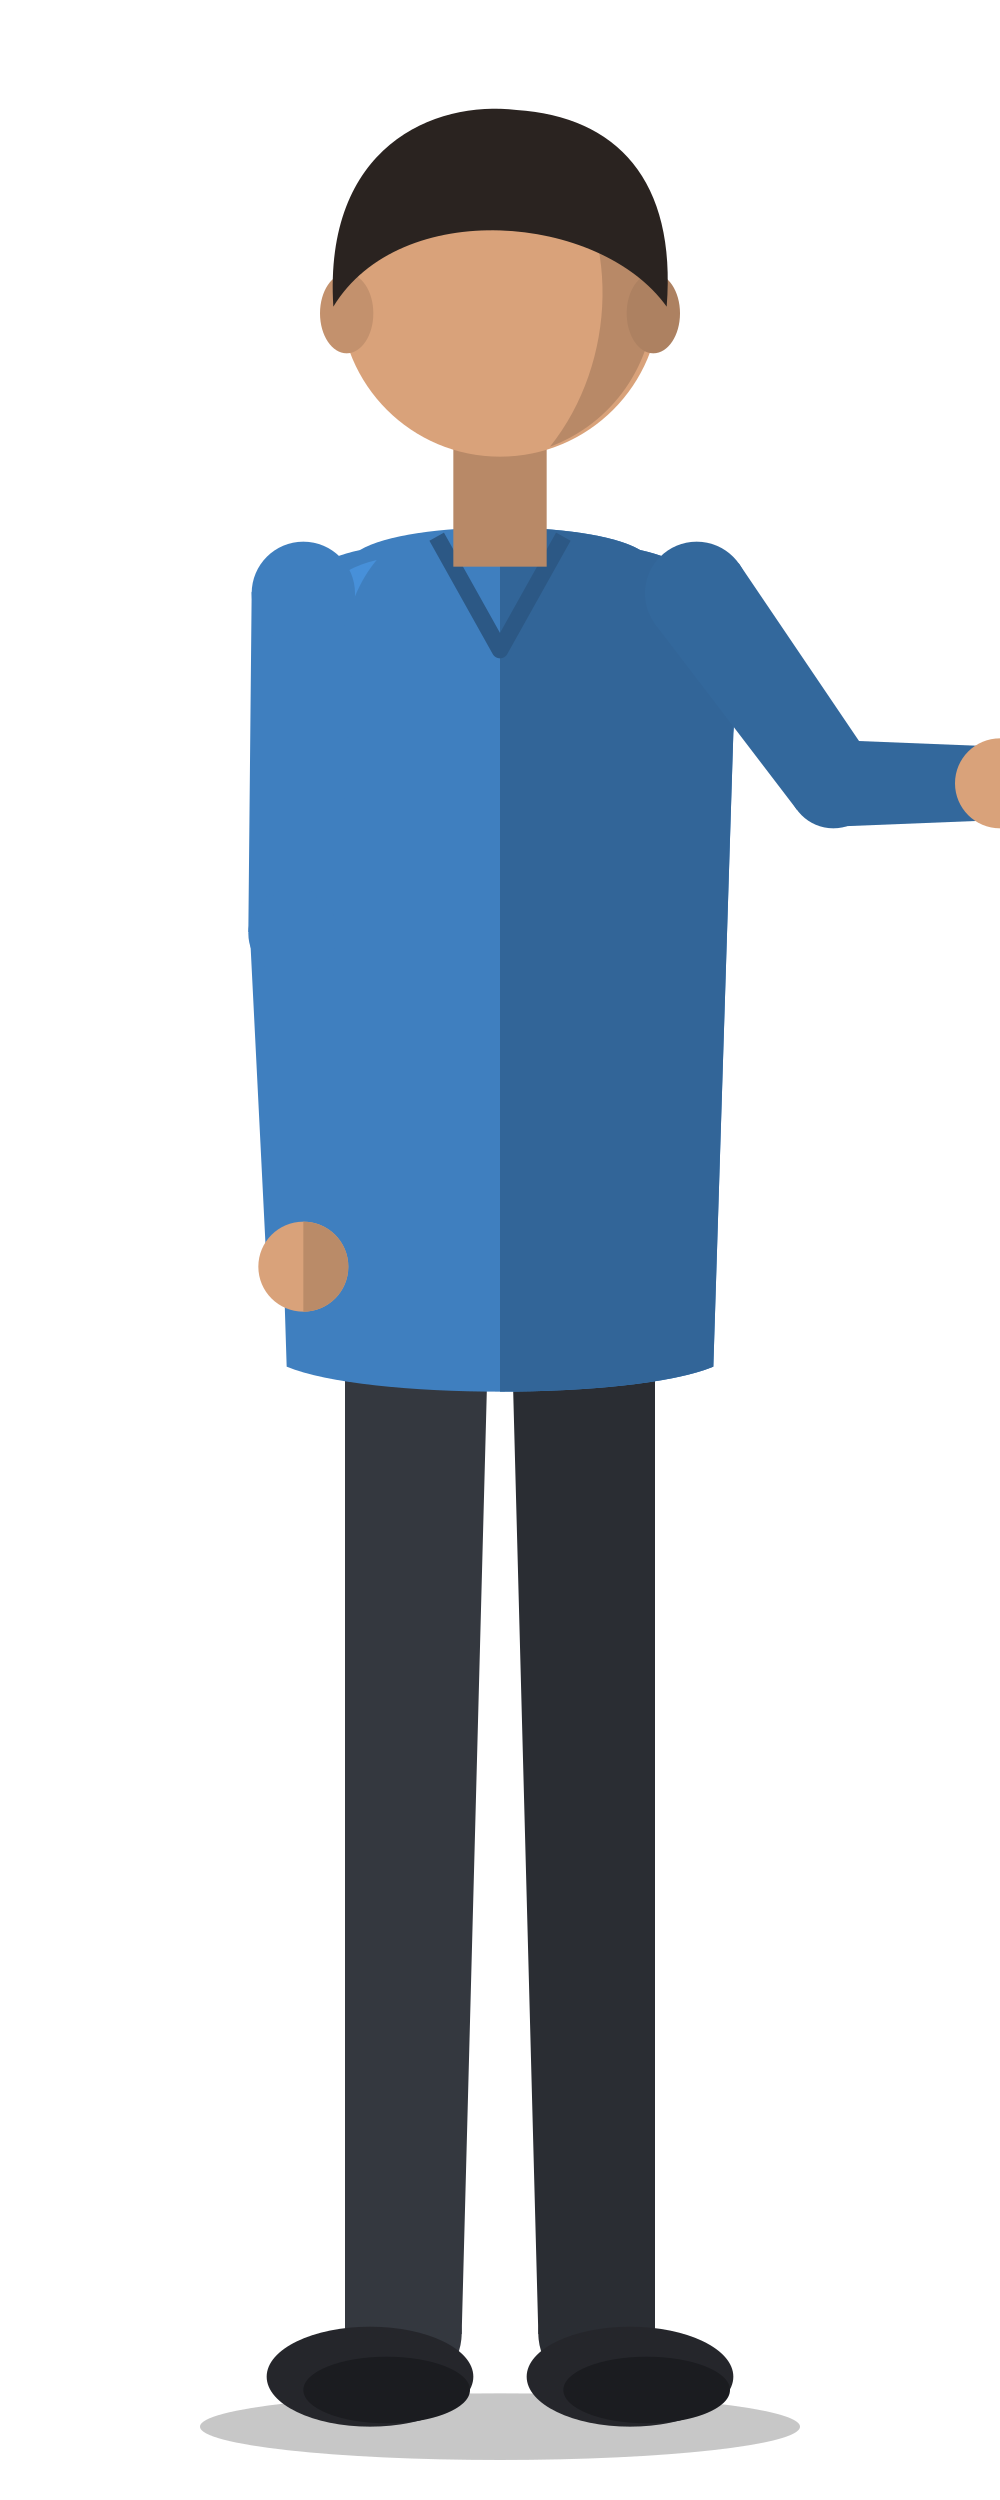
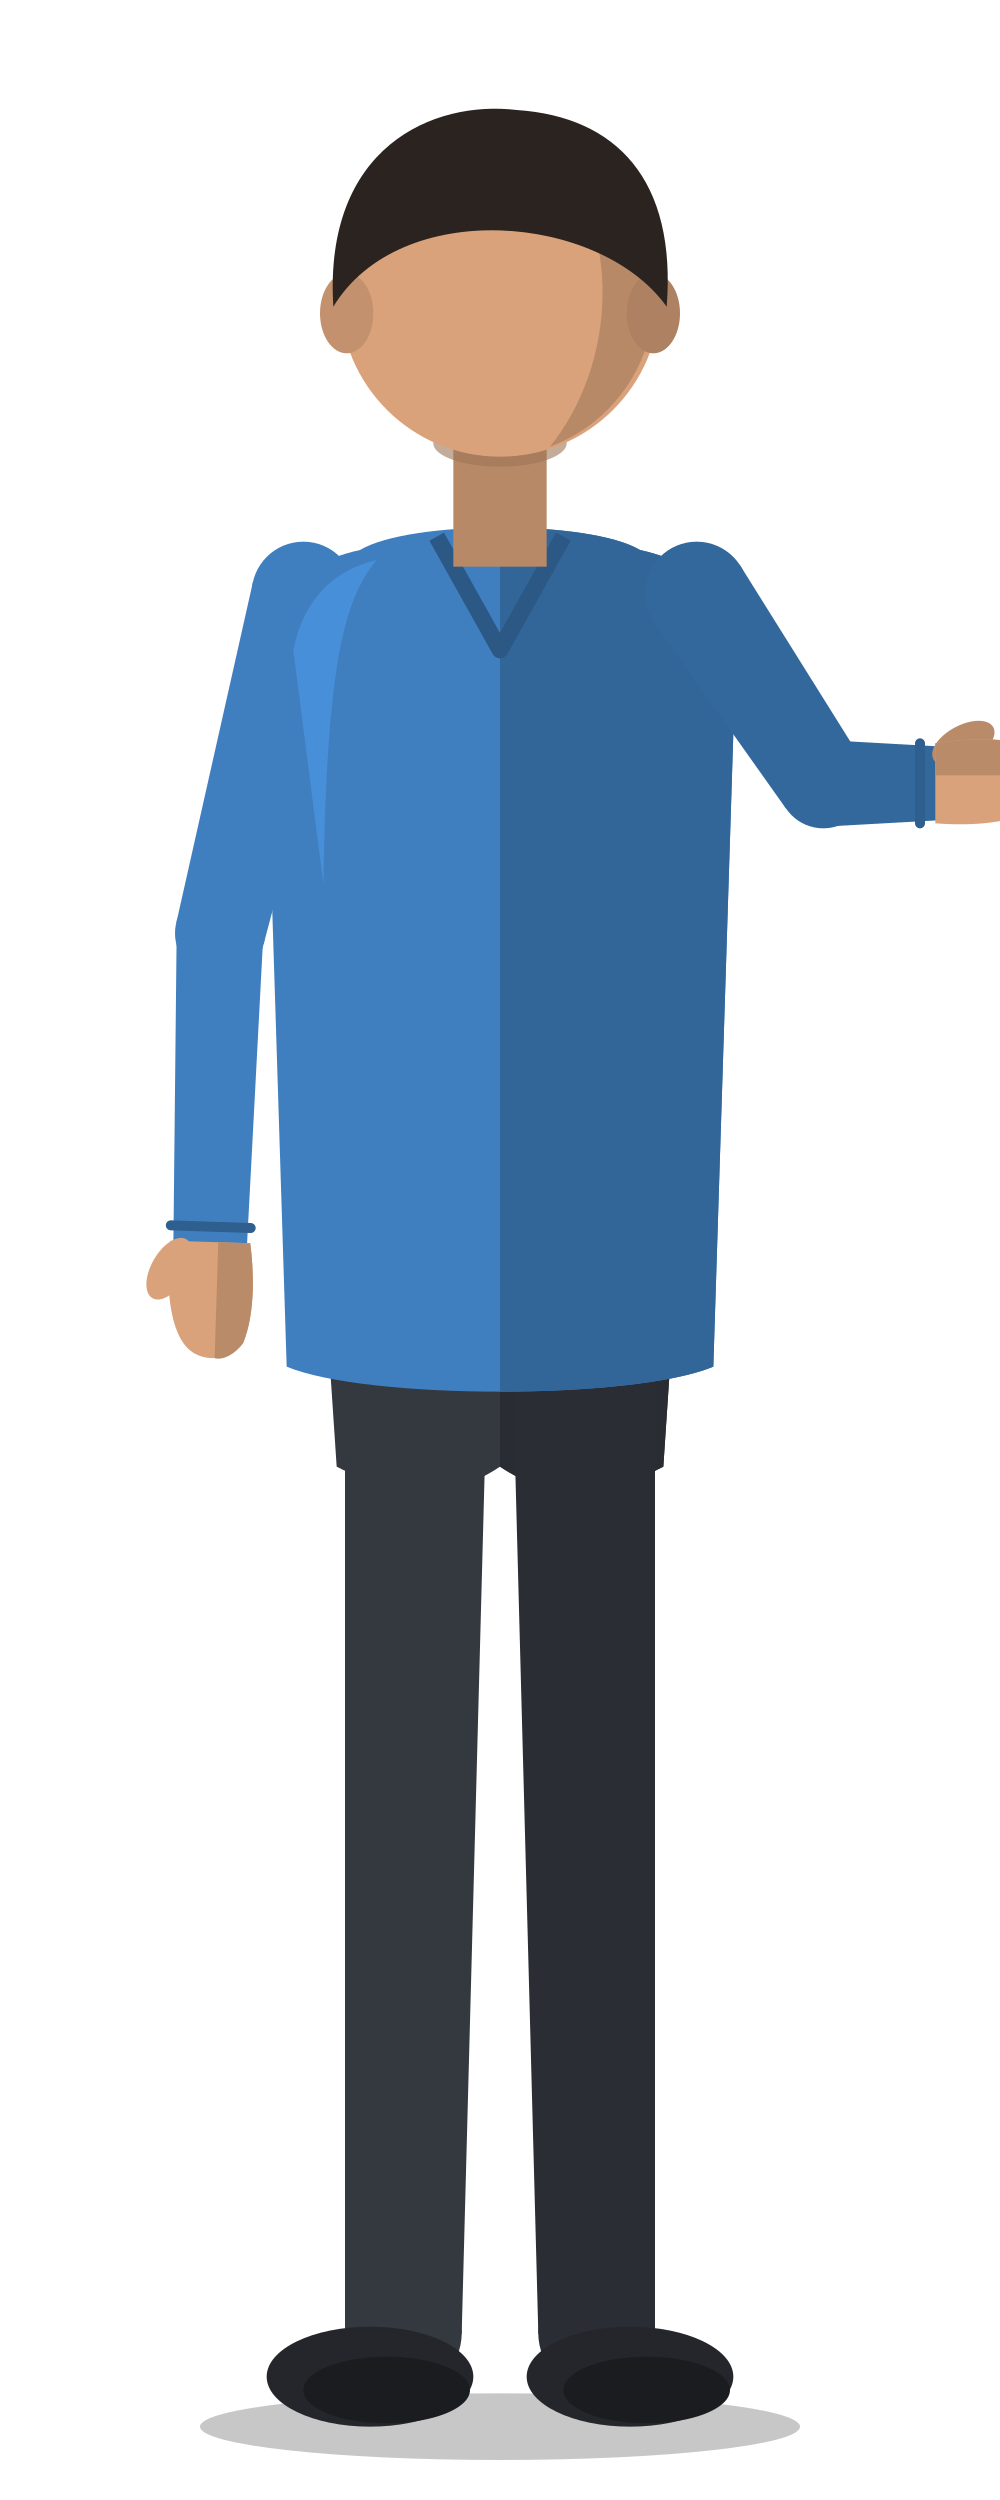
<svg xmlns="http://www.w3.org/2000/svg" viewBox="0 0 600 1500" width="600" height="1500">
  <defs>
    <clipPath id="x1">
+       <path d="M196,790 L404,790 L398,880 C360,900 330,900 300,880 C270,900 240,900 202,880 Z" />
+     </clipPath>
+     <clipPath id="x2">
      <path d="M216,330 C246,312 354,312 384,330 C430,340 446,370 440,440 L428,820 C380,840 220,840 172,820 L160,440 C154,370 170,340 216,330 Z" />
    </clipPath>
  </defs>
  <ellipse cx="300" cy="1456" rx="180" ry="20" fill="#000" opacity="0.22" />
  <g transform="translate(300,0) scale(1.000,1) translate(-300,0)">
+     <path d="M151.9,348.6 L105.8,553.6 L158.2,566.4 L212.1,363.4 Z" fill="#3f7fbf" />
+     <circle cx="182" cy="356" r="31.0" fill="#3f7fbf" />
+     <circle cx="132" cy="560" r="27.0" fill="#3f7fbf" />
+     <path d="M106.0,559.2 L104.0,749.3 L148.0,750.7 L158.0,560.8 Z" fill="#3f7fbf" />
+     <circle cx="132" cy="560" r="26.0" fill="#3f7fbf" />
+     <circle cx="126" cy="750" r="22.0" fill="#3f7fbf" />
+     <path d="M102.5,735.2 L150.4,736.8" stroke="#2f5f8f" stroke-width="6" stroke-linecap="round" />
+     <g transform="translate(126.0,750.0) rotate(1.8) scale(1.2)">
+       <ellipse cx="-20" cy="10" rx="9" ry="17" fill="#d9a27a" transform="rotate(28 -20 10)" />
+       <path d="M-20,-4 C-22,22 -18,46 -6,52 C2,56 12,54 18,46 C24,30 22,8 20,-4 Z" fill="#d9a27a" />
+       <path d="M4,-4 L20,-4 C22,8 24,30 18,46 C14,52 8,55 4,54 Z" fill="#ba8b68" />
+     </g>
+     <path d="M196,790 L404,790 L398,880 C360,900 330,900 300,880 C270,900 240,900 202,880 Z" fill="#34383f" />
+     <rect x="300" y="0" width="600" height="1500" fill="#292c32" clip-path="url(#x1)" />
    <g transform="translate(250,800) scale(1,1) translate(-250,-800)">
      <path d="M207.0,799.4 L207.0,1399.5 L277.0,1400.5 L293.0,800.6 Z" fill="#34383f" />
      <circle cx="250" cy="800" r="43.0" fill="#34383f" />
      <circle cx="242" cy="1400" r="35.0" fill="#34383f" />
      <ellipse cx="222" cy="1426" rx="62" ry="30" fill="#25262b" />
      <ellipse cx="232" cy="1434" rx="50" ry="20" fill="#1b1c20" />
    </g>
    <g transform="translate(350,800) scale(1,1) translate(-350,-800)">
      <path d="M307.0,800.6 L323.0,1400.5 L393.0,1399.5 L393.0,799.4 Z" fill="#2a2d33" />
      <circle cx="350" cy="800" r="43.0" fill="#2a2d33" />
      <circle cx="358" cy="1400" r="35.0" fill="#2a2d33" />
      <ellipse cx="378" cy="1426" rx="62" ry="30" fill="#25262b" />
      <ellipse cx="388" cy="1434" rx="50" ry="20" fill="#1b1c20" />
    </g>
    <path d="M216,330 C246,312 354,312 384,330 C430,340 446,370 440,440 L428,820 C380,840 220,840 172,820 L160,440 C154,370 170,340 216,330 Z" fill="#3f7fbf" />
-     <rect x="300" y="0" width="600" height="1500" fill="#326598" clip-path="url(#x1)" />
-     <path d="M176,390 C182,360 200,342 226,336 C206,360 196,400 194,530 Z" fill="#4790d9" clip-path="url(#x1)" />
+     <rect x="300" y="0" width="600" height="1500" fill="#326598" clip-path="url(#x2)" />
+     <path d="M176,390 C182,360 200,342 226,336 C206,360 196,400 194,530 Z" fill="#4790d9" clip-path="url(#x2)" />
    <path d="M262,322 L300,390 L338,322" fill="none" stroke="#2c5885" stroke-width="10" stroke-linejoin="round" />
  </g>
+   <g transform="rotate(0 300 238)" />
  <rect x="272" y="240" width="56" height="100" fill="#b88967" />
+   <ellipse cx="300" cy="266" rx="40" ry="14" fill="#9c7457" opacity="0.6" />
  <g transform="rotate(0 300 238)">
    <circle cx="300" cy="178" r="96" fill="#d9a27a" />
    <path d="M330,88 A96,96 0 0 1 330,268 C370,218 374,138 330,88 Z" fill="#b88967" />
    <ellipse cx="208" cy="188" rx="16" ry="24" fill="#c3916d" />
    <ellipse cx="392" cy="188" rx="16" ry="24" fill="#ad8161" />
    <path d="M200,184 C194,88 260,60 310,66 C370,70 406,108 400,184 C360,128 240,118 200,184 Z" fill="#2a2320" />
  </g>
  <g transform="translate(300,0) scale(1.000,1) translate(-300,0)">
-     <path d="M151.0,355.1 L149.0,559.2 L203.0,560.8 L213.0,356.9 Z" fill="#3f7fbf" />
-     <circle cx="182" cy="356" r="31.0" fill="#3f7fbf" />
-     <circle cx="176" cy="560" r="27.0" fill="#3f7fbf" />
-     <path d="M150.0,560.8 L160.0,760.7 L204.0,759.3 L202.0,559.2 Z" fill="#3f7fbf" />
-     <circle cx="176" cy="560" r="26.0" fill="#3f7fbf" />
-     <circle cx="182" cy="760" r="22.0" fill="#3f7fbf" />
-     <circle cx="182" cy="760" r="27" fill="#d9a27a" />
-     <path d="M182,733 A27,27 0 0 1 182,787 Z" fill="#ba8b68" />
-     <path d="M392.8,374.1 L478.1,485.8 L521.9,454.2 L443.2,337.9 Z" fill="#33689c" />
+     <path d="M392.2,373.2 L471.5,485.0 L516.5,455.0 L443.8,338.8 Z" fill="#33689c" />
    <circle cx="418" cy="356" r="31.0" fill="#33689c" />
-     <circle cx="500" cy="470" r="27.0" fill="#33689c" />
-     <path d="M500.0,496.0 L600.0,492.0 L600.0,448.0 L500.0,444.0 Z" fill="#33689c" />
-     <circle cx="500" cy="470" r="26.0" fill="#33689c" />
-     <circle cx="600" cy="470" r="22.0" fill="#33689c" />
-     <circle cx="600" cy="470" r="27" fill="#d9a27a" />
-     <path d="M600,443 A27,27 0 0 1 600,497 Z" fill="#ba8b68" />
+     <circle cx="494" cy="470" r="27.0" fill="#33689c" />
+     <path d="M494.0,496.0 L566.0,492.0 L566.0,448.0 L494.0,444.0 Z" fill="#33689c" />
+     <circle cx="494" cy="470" r="26.0" fill="#33689c" />
+     <circle cx="566" cy="470" r="22.0" fill="#33689c" />
+     <path d="M552.0,494.0 L552.0,446.0" stroke="#2f5f8f" stroke-width="6" stroke-linecap="round" />
+     <g transform="translate(566.0,470.0) rotate(-90.0) scale(1.2)">
+       <ellipse cx="20" cy="10" rx="9" ry="17" fill="#ba8b68" transform="rotate(-28 20 10)" />
+       <path d="M-20,-4 C-22,22 -18,46 -6,52 C2,56 12,54 18,46 C24,30 22,8 20,-4 Z" fill="#d9a27a" />
+       <path d="M4,-4 L20,-4 C22,8 24,30 18,46 C14,52 8,55 4,54 Z" fill="#ba8b68" />
+     </g>
  </g>
</svg>
